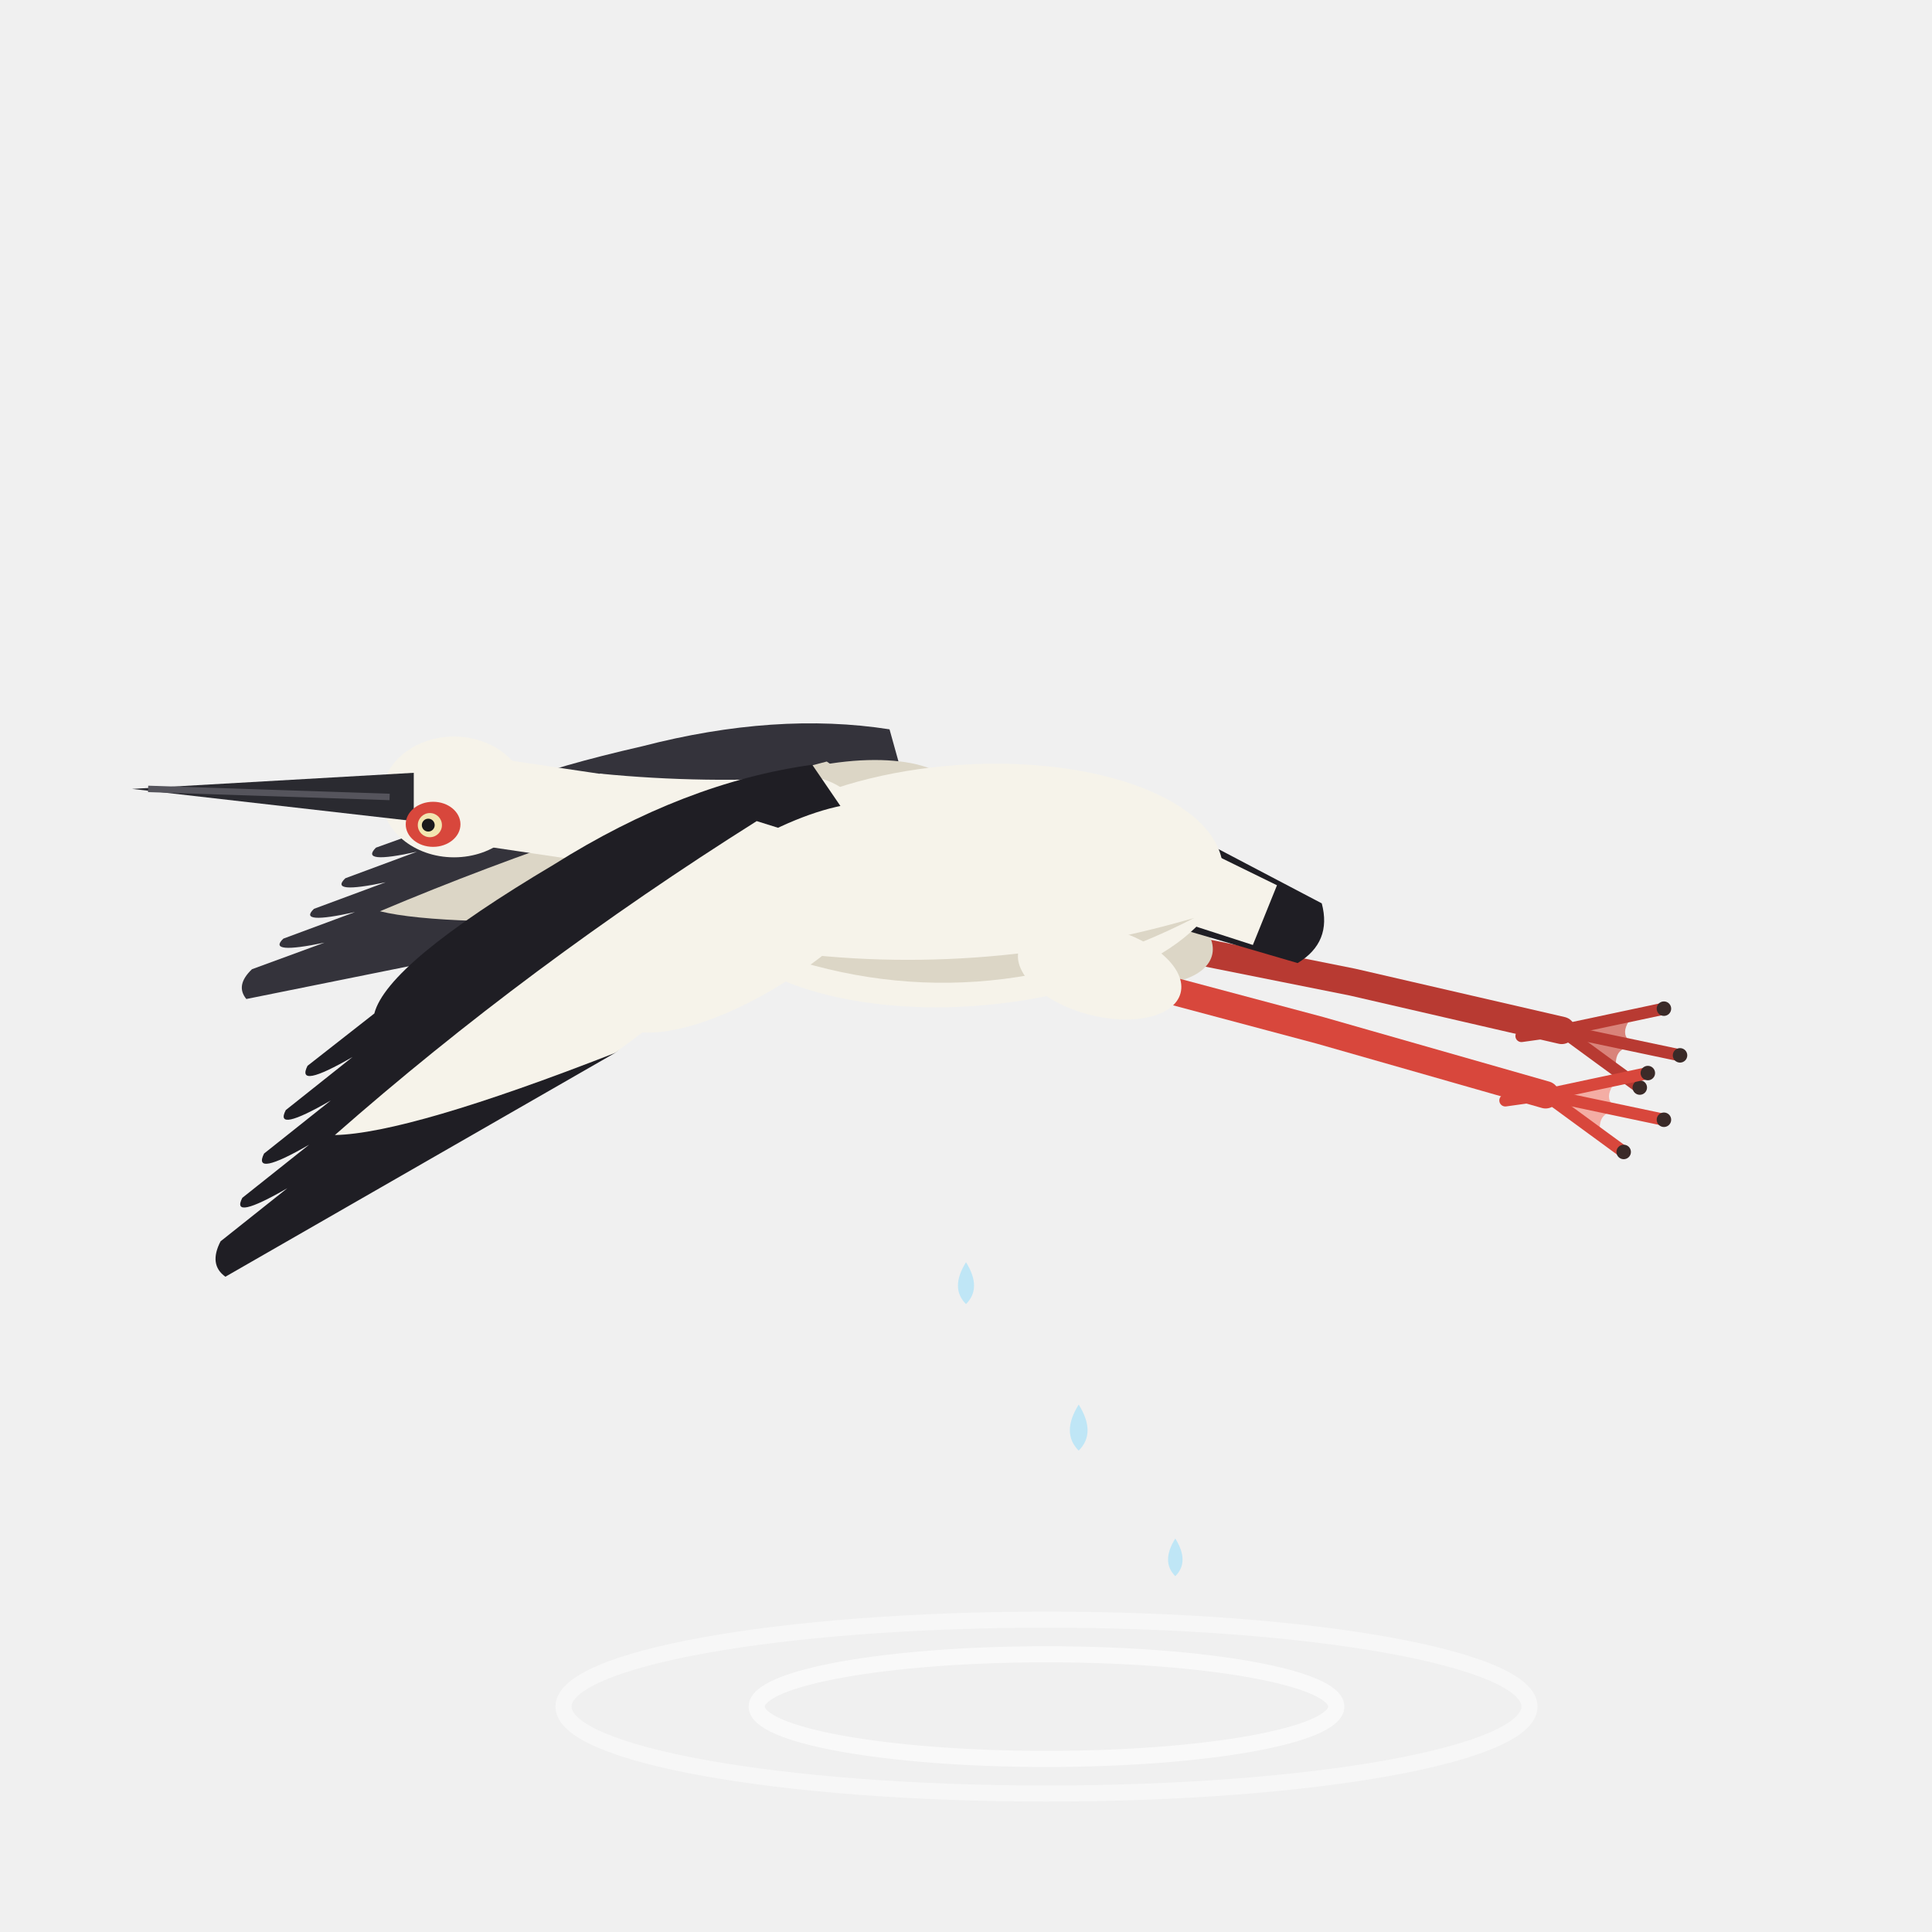
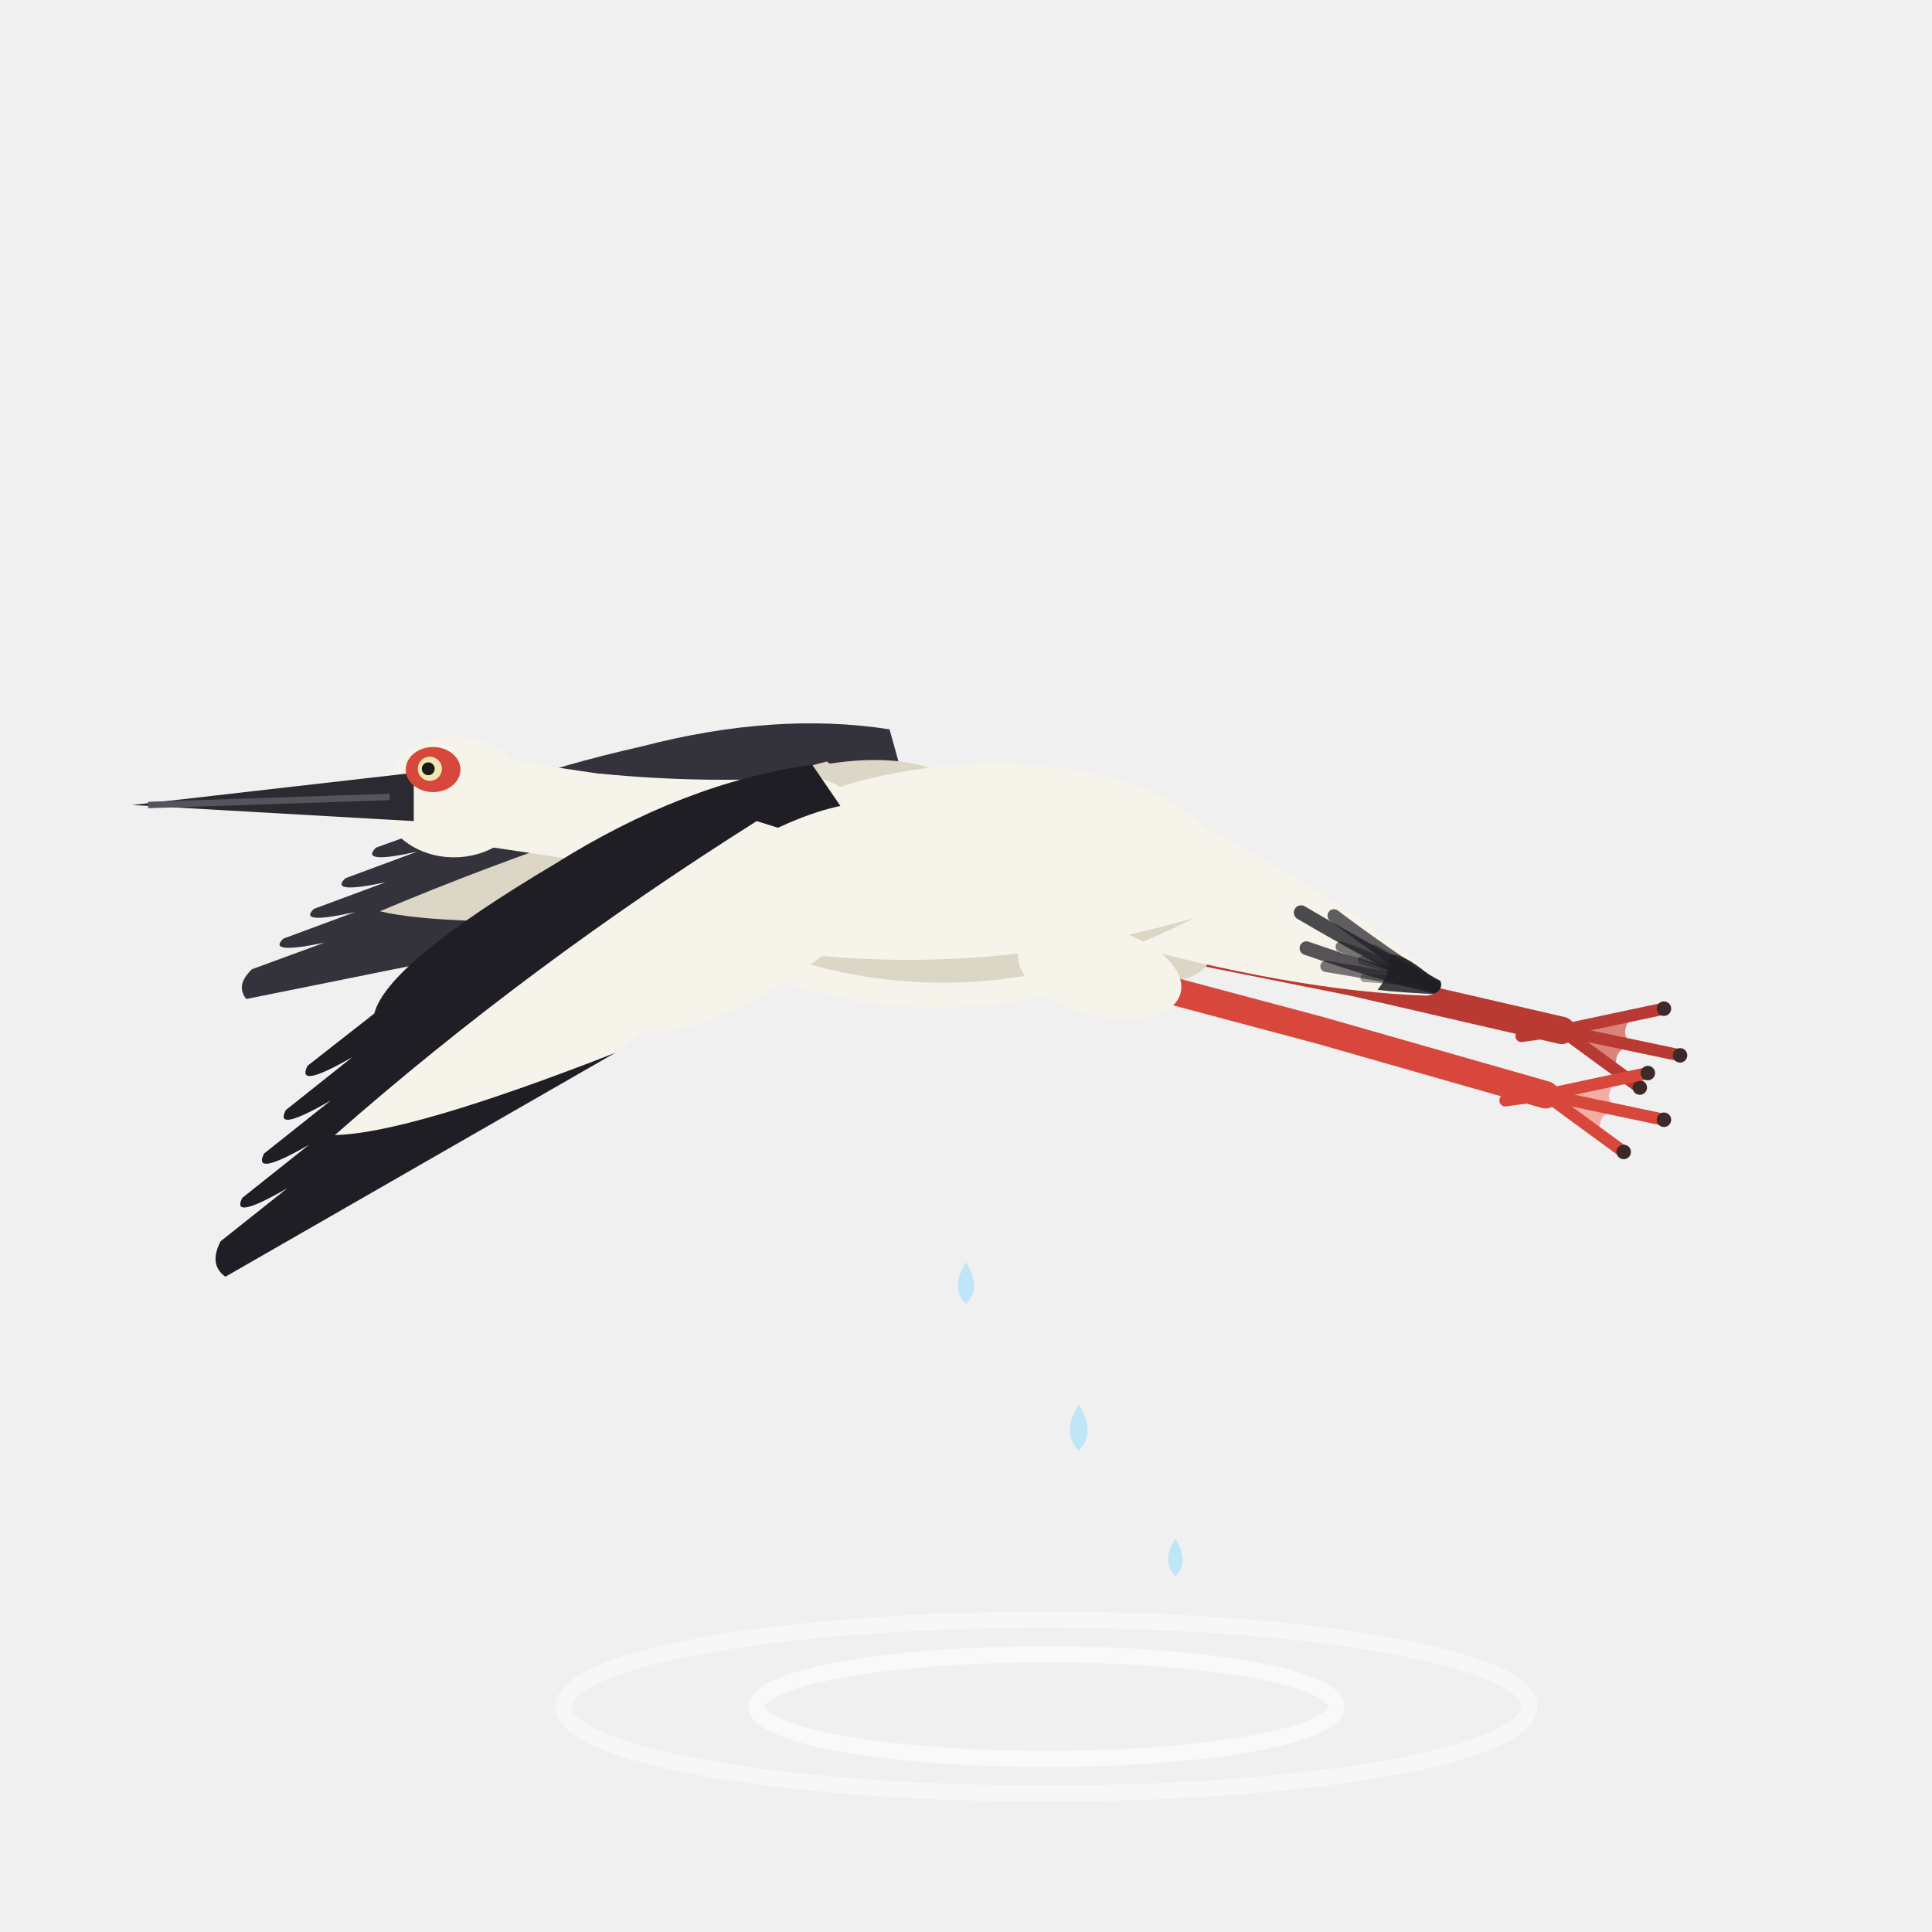
<svg xmlns="http://www.w3.org/2000/svg" width="240" height="240" viewBox="0 -40 240 240">
  <ellipse cx="130" cy="172" rx="60" ry="10.8" fill="none" stroke="#ffffff" stroke-width="2" opacity="0.45" />
  <ellipse cx="130" cy="172" rx="36" ry="6.5" fill="none" stroke="#ffffff" stroke-width="2" opacity="0.6" />
  <path d="M120 116.8 Q122 120 120 122 Q118 120 120 116.8 Z" fill="#bfe6f6" />
  <path d="M134 134.48 Q136.2 138 134 140.2 Q131.8 138 134 134.48 Z" fill="#bfe6f6" />
  <path d="M146 151.12 Q147.8 154 146 155.8 Q144.2 154 146 151.12 Z" fill="#bfe6f6" />
  <path d="M138 76 L168 82 L194 88" stroke="#b83a32" stroke-width="3.4" fill="none" stroke-linecap="round" stroke-linejoin="round" />
  <path d="M194 88 L202.9 86.1 Q200.2 89.3 204.6 90.2 Q200.2 89.3 200.8 92.9 Z" fill="#d9837a" />
  <path d="M194 88 L206.7 85.3" stroke="#b83a32" stroke-width="1.5" stroke-linecap="round" />
  <path d="M194 88 L208.7 91.1" stroke="#b83a32" stroke-width="1.5" stroke-linecap="round" />
  <path d="M194 88 L203.7 95.1" stroke="#b83a32" stroke-width="1.5" stroke-linecap="round" />
  <path d="M194 88 L189 88.7" stroke="#b83a32" stroke-width="1.5" stroke-linecap="round" />
  <circle cx="206.7" cy="85.3" r=".9" fill="#3a2a28" />
  <circle cx="208.7" cy="91.1" r=".9" fill="#3a2a28" />
  <circle cx="203.7" cy="95.1" r=".9" fill="#3a2a28" />
  <ellipse cx="140.6" cy="76.5" rx="10.2" ry="5.5" transform="rotate(11.3 140.6 76.5)" fill="#dcd6c6" />
  <path d="M134 80 L164 88 L192 96" stroke="#d8473c" stroke-width="3.4" fill="none" stroke-linecap="round" stroke-linejoin="round" />
  <path d="M192 96 L200.9 94.1 Q198.2 97.3 202.6 98.2 Q198.2 97.3 198.8 100.9 Z" fill="#f4ada4" />
  <path d="M192 96 L204.7 93.3" stroke="#d8473c" stroke-width="1.5" stroke-linecap="round" />
  <path d="M192 96 L206.7 99.1" stroke="#d8473c" stroke-width="1.5" stroke-linecap="round" />
  <path d="M192 96 L201.7 103.1" stroke="#d8473c" stroke-width="1.5" stroke-linecap="round" />
  <path d="M192 96 L187 96.7" stroke="#d8473c" stroke-width="1.5" stroke-linecap="round" />
  <circle cx="204.7" cy="93.3" r=".9" fill="#3a2a28" />
  <circle cx="206.7" cy="99.1" r=".9" fill="#3a2a28" />
  <circle cx="201.7" cy="103.1" r=".9" fill="#3a2a28" />
  <path d="M112.7 58.5 L79.7 74.2 L30.6 84.1 Q29.2 82.4 31.3 80.4 L40.3 77.1 Q33.1 78.6 35.2 76.6 L44.1 73.3 Q36.9 74.9 39 72.9 L47.9 69.6 Q40.8 71.1 42.9 69.1 L51.8 65.8 Q44.6 67.4 46.7 65.3 L55.6 62.1 Q58.8 57.5 79.8 52.7 Q96.4 48.4 110.5 50.6 Z" fill="#34333b" />
  <path d="M113.9 62.3 L79.7 74.2 Q54.9 75.1 47.2 73.2 Q73.5 62.1 102.7 54.6 Z" fill="#dcd6c6" />
  <ellipse cx="99.7" cy="64.3" rx="20.2" ry="8.5" transform="rotate(164 99.7 64.3)" fill="#dcd6c6" />
  <path d="M101 56.5 Q87.6 57.4 74.5 56.1 L72.9 67 Q85.7 69.6 98.3 74.3 Z" fill="#f6f3ea" />
  <circle cx="99.6" cy="65.4" r="9" fill="#f6f3ea" />
  <path d="M99.63 65.41 Q78 62.2 56.4 59" stroke="#f6f3ea" stroke-width="11" stroke-linecap="round" fill="none" />
-   <g transform="translate(56.4 59) rotate(180)">
+   <g transform="translate(56.4 59) rotate(0) scale(-1 1)">
    <ellipse cx="0" cy="0" rx="9" ry="7.5" fill="#f6f3ea" />
    <path d="M5 -3 L40 1 L5 3 Z" fill="#2a2a30" />
    <path d="M8 0 L38 1" stroke="#55545c" stroke-width=".8" />
    <ellipse cx="2.6" cy="-3.4" rx="3.4" ry="2.8" fill="#d8473c" />
    <circle cx="3" cy="-3.5" r="1.5" fill="#f2e6b0" />
    <circle cx="3.2" cy="-3.5" r=".8" fill="#1a1a1a" />
  </g>
  <g transform="translate(120 70) rotate(-4)">
-     <g transform="rotate(26 26 1)">
-       <path d="M24 -5 L44 -3 Q47 1 44 5 L24 7 Z" fill="#1f1e24" />
-       <path d="M24 -4 L38 -3 L38 5 L24 6 Z" fill="#f6f3ea" />
+     <g transform="rotate(22 24 1)">
+       <defs>
+         <clipPath id="tail">
+           <path d="M20 -8 Q44 -5 61 2 Q62 3.4 60 4.4 Q44 9 20 10 Z" />
+         </clipPath>
+       </defs>
+       <path d="M20 -8 Q44 -5 61 2 Q62 3.4 60 4.4 Q44 9 20 10 Z" fill="#f6f3ea" />
+       <g clip-path="url(#tail)">
+         <path d="M46 -1.5 Q53.5 1.1 61 3" stroke="#1f1e24" stroke-width="1.6" stroke-linecap="round" fill="none" opacity="0.7" />
+         <path d="M52 0.8 Q56.5 1.6 61 3" stroke="#1f1e24" stroke-width="0.9" stroke-linecap="round" fill="none" opacity="0.4" />
+         <path d="M42 -0.6 Q51.5 1.5 61 3" stroke="#1f1e24" stroke-width="1.8" stroke-linecap="round" fill="none" opacity="0.8" />
+         <path d="M54 2 Q57.5 2.2 61 3" stroke="#1f1e24" stroke-width="0.8" stroke-linecap="round" fill="none" opacity="0.35" />
+         <path d="M48 1.9 Q54.5 2.1 61 3" stroke="#1f1e24" stroke-width="1.3" stroke-linecap="round" fill="none" opacity="0.6" />
+         <path d="M51 2.7 Q56 2.5 61 3" stroke="#1f1e24" stroke-width="1" stroke-linecap="round" fill="none" opacity="0.45" />
+         <path d="M44 3.4 Q52.5 3.6 61 3" stroke="#1f1e24" stroke-width="1.7" stroke-linecap="round" fill="none" opacity="0.75" />
+         <path d="M55 3.5 Q58 2.9 61 3" stroke="#1f1e24" stroke-width="0.8" stroke-linecap="round" fill="none" opacity="0.35" />
+         <path d="M47 4.8 Q54 3.7 61 3" stroke="#1f1e24" stroke-width="1.4" stroke-linecap="round" fill="none" opacity="0.6" />
+         <path d="M52 4.7 Q56.5 3.5 61 3" stroke="#1f1e24" stroke-width="1" stroke-linecap="round" fill="none" opacity="0.4" />
+         <path d="M62 3 Q56 0 54 1 Q55 3 54 5.6 Q57 5 62 3.6 Z" fill="#1f1e24" opacity=".85" />
+       </g>
    </g>
    <ellipse cx="0" cy="0" rx="32" ry="15" fill="#f6f3ea" />
    <path d="M-26 6 Q0 18 28 6 Q0 12 -26 6 Z" fill="#dcd6c6" />
  </g>
  <ellipse cx="136.6" cy="80.7" rx="10.4" ry="5.5" transform="rotate(14.9 136.6 80.7)" fill="#f6f3ea" />
  <path d="M106.5 63.2 L76.4 90.8 L28 118.6 Q25.9 117.1 27.4 114.2 L35.7 107.6 Q28.6 111.7 30.1 108.8 L38.4 102.2 Q31.3 106.3 32.8 103.3 L41.1 96.7 Q34 100.8 35.5 97.9 L43.8 91.3 Q36.7 95.4 38.2 92.4 L46.5 85.9 Q48.1 79.7 68.8 67.4 Q85 57.2 100.9 55 Z" fill="#1f1e24" />
  <path d="M108.7 66.6 L76.4 90.8 Q50.8 100.8 41.6 101 Q65.6 79.9 94 62 Z" fill="#f6f3ea" />
  <ellipse cx="94.2" cy="74" rx="22.2" ry="8.5" transform="rotate(146 94.2 74)" fill="#f6f3ea" />
</svg>
